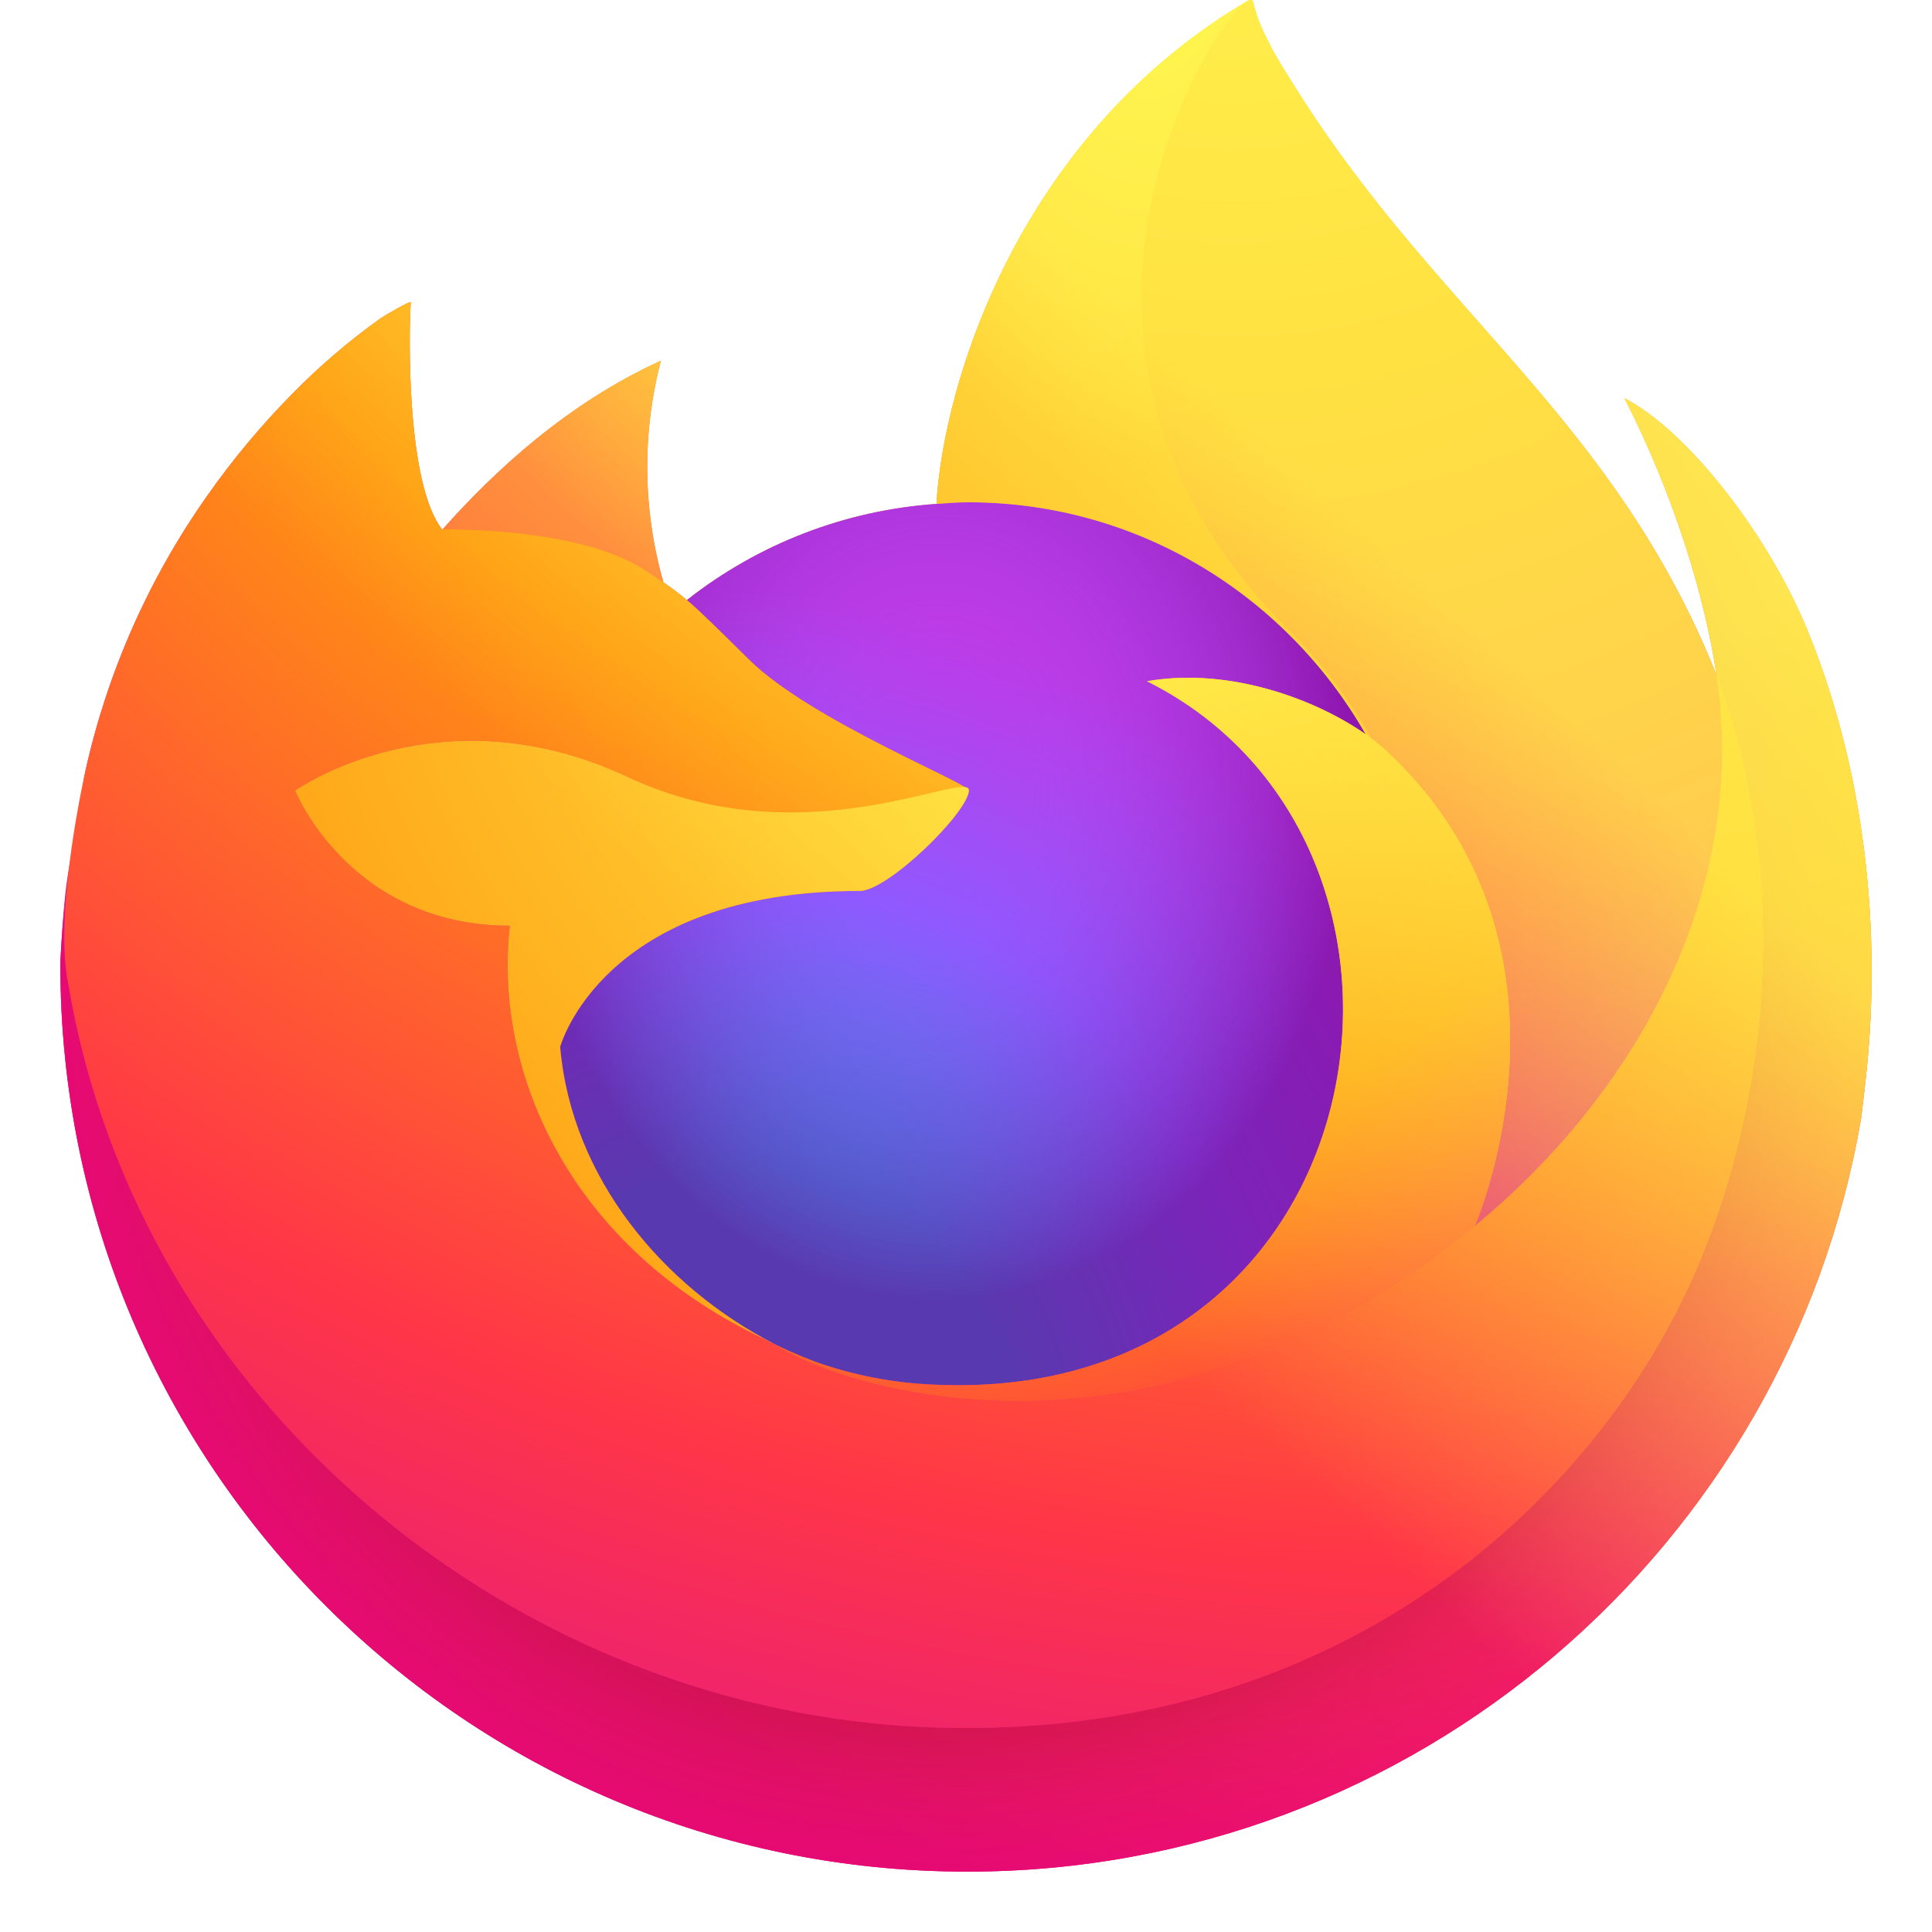
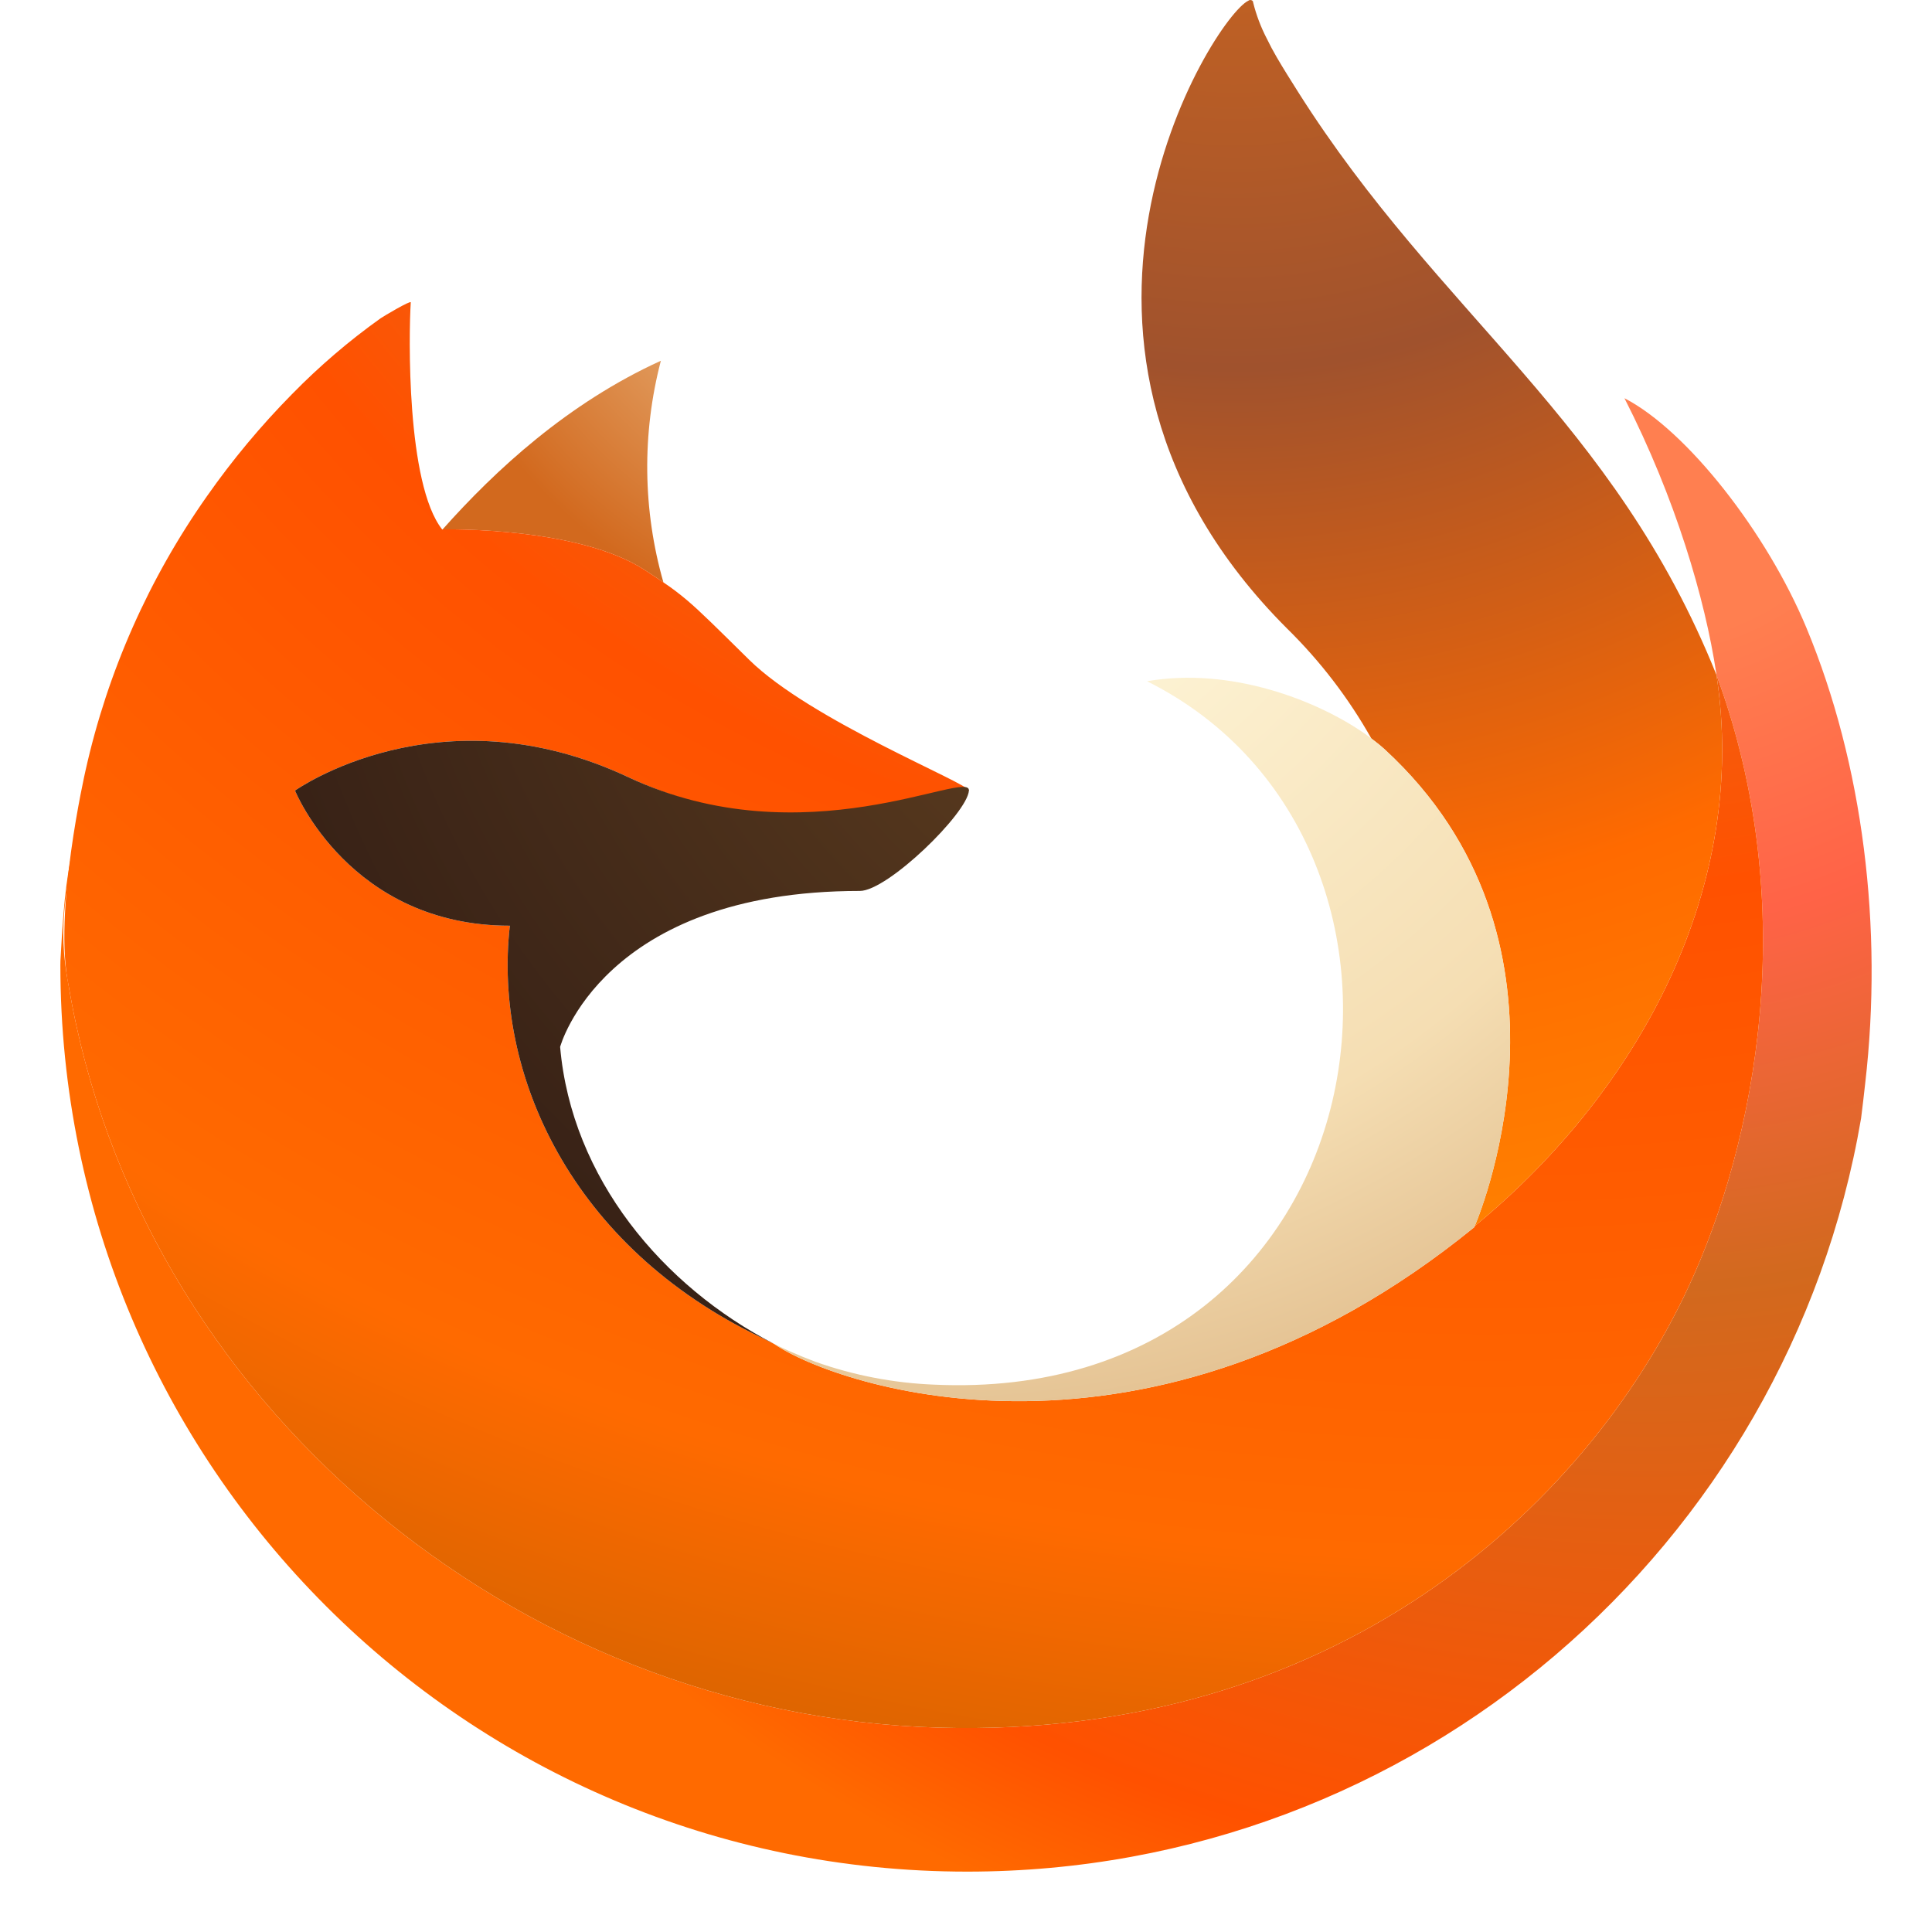
<svg xmlns="http://www.w3.org/2000/svg" width="512" height="512">
  <defs>
+     <radialGradient id="b" cx="87.4%" cy="-12.9%" r="128%" gradientTransform="matrix(.8 0 0 1 .178 .129)">
+       <stop offset=".13" stop-color="#FF7F50" />
+       <stop offset=".28" stop-color="#FF6347" />
+       <stop offset=".47" stop-color="#D2691E" />
+       <stop offset=".78" stop-color="#ff5100" />
+       <stop offset=".86" stop-color="#ff6a00" />
+     </radialGradient>
    <radialGradient id="g" cx="210%" cy="-100%" r="290%">
-       <stop offset=".1" stop-color="#ffe226" />
-       <stop offset=".79" stop-color="#ff7139" />
-     </radialGradient>
-     <radialGradient id="c" cx="49%" cy="40%" r="128%" gradientTransform="matrix(.82 0 0 1 .088 0)">
-       <stop offset=".3" stop-color="#960e18" />
-       <stop offset=".35" stop-color="#b11927" stop-opacity=".74" />
-       <stop offset=".43" stop-color="#db293d" stop-opacity=".34" />
-       <stop offset=".5" stop-color="#f5334b" stop-opacity=".09" />
-       <stop offset=".53" stop-color="#ff3750" stop-opacity="0" />
-     </radialGradient>
-     <radialGradient id="d" cx="48%" cy="-12%" r="140%">
-       <stop offset=".13" stop-color="#fff44f" />
-       <stop offset=".53" stop-color="#ff980e" />
-     </radialGradient>
-     <radialGradient id="e" cx="22.76%" cy="110.11%" r="100%">
-       <stop offset=".35" stop-color="#3a8ee6" />
-       <stop offset=".67" stop-color="#9059ff" />
-       <stop offset="1" stop-color="#c139e6" />
-     </radialGradient>
-     <radialGradient id="f" cx="52%" cy="33%" r="59%" gradientTransform="scale(.9 1)">
-       <stop offset=".21" stop-color="#9059ff" stop-opacity="0" />
-       <stop offset=".97" stop-color="#6e008b" stop-opacity=".6" />
-     </radialGradient>
-     <radialGradient id="b" cx="87.4%" cy="-12.9%" r="128%" gradientTransform="matrix(.8 0 0 1 .178 .129)">
-       <stop offset=".13" stop-color="#ffbd4f" />
-       <stop offset=".28" stop-color="#ff980e" />
-       <stop offset=".47" stop-color="#ff3750" />
-       <stop offset=".78" stop-color="#eb0878" />
-       <stop offset=".86" stop-color="#e50080" />
+       <stop offset=".1" stop-color="#F5DEB3" />
+       <stop offset=".79" stop-color="#D2691E" />
    </radialGradient>
    <radialGradient id="h" cx="84%" cy="-41%" r="180%">
-       <stop offset=".11" stop-color="#fff44f" />
-       <stop offset=".46" stop-color="#ff980e" />
-       <stop offset=".72" stop-color="#ff3647" />
-       <stop offset=".9" stop-color="#e31587" />
+       <stop offset=".11" stop-color="#CD853F" />
+       <stop offset=".46" stop-color="#ff5100" />
+       <stop offset=".72" stop-color="#ff6a00" />
+       <stop offset=".9" stop-color="#c06000" />
    </radialGradient>
    <radialGradient id="i" cx="16.1%" cy="-18.6%" r="348.8%" gradientTransform="scale(1 .47) rotate(84 .279 -.297)">
-       <stop offset="0" stop-color="#fff44f" />
-       <stop offset=".3" stop-color="#ff980e" />
-       <stop offset=".57" stop-color="#ff3647" />
-       <stop offset=".74" stop-color="#e31587" />
+       <stop offset="0" stop-color="#D2691E" />
+       <stop offset=".3" stop-color="#A0522D" />
+       <stop offset=".57" stop-color="#ff6a00" />
+       <stop offset=".74" stop-color="#ff8000" />
    </radialGradient>
    <radialGradient id="j" cx="18.9%" cy="-42.5%" r="238.4%">
-       <stop offset=".14" stop-color="#fff44f" />
-       <stop offset=".48" stop-color="#ff980e" />
-       <stop offset=".66" stop-color="#ff3647" />
-       <stop offset=".9" stop-color="#e31587" />
+       <stop offset=".14" stop-color="#FFF8DC" />
+       <stop offset=".48" stop-color="#F5DEB3" />
+       <stop offset=".66" stop-color="#DEB887" />
+       <stop offset=".9" stop-color="#D2691E" />
    </radialGradient>
    <radialGradient id="k" cx="159.3%" cy="-44.72%" r="313.1%">
-       <stop offset=".09" stop-color="#fff44f" />
-       <stop offset=".63" stop-color="#ff980e" />
+       <stop offset=".09" stop-color="#654321" />
+       <stop offset=".63" stop-color="#2F1B14" />
    </radialGradient>
-     <linearGradient id="a" x1="87.25%" y1="15.5%" x2="9.4%" y2="93.1%">
-       <stop offset=".05" stop-color="#fff44f" />
-       <stop offset=".37" stop-color="#ff980e" />
-       <stop offset=".53" stop-color="#ff3647" />
-       <stop offset=".7" stop-color="#e31587" />
-     </linearGradient>
-     <linearGradient id="l" x1="80%" y1="14%" x2="18%" y2="84%">
-       <stop offset=".17" stop-color="#fff44f" stop-opacity=".8" />
-       <stop offset=".6" stop-color="#fff44f" stop-opacity="0" />
-     </linearGradient>
  </defs>
  <path d="M478.711 166.353c-10.445-25.124-31.6-52.248-48.212-60.821 13.52 26.505 21.345 53.093 24.335 72.936 0 .039.015.136.047.4C427.706 111.135 381.627 83.823 344 24.355c-1.9-3.007-3.805-6.022-5.661-9.2a73.716 73.716 0 01-2.646-4.972A43.7 43.7 0 01332.1.677a.626.626 0 00-.546-.644.818.818 0 00-.451 0c-.034.012-.084.051-.12.065-.053.021-.12.069-.176.1.027-.036.083-.117.1-.136-60.37 35.356-80.85 100.761-82.732 133.484a120.249 120.249 0 00-66.142 25.488 71.355 71.355 0 00-6.225-4.7 111.338 111.338 0 01-.674-58.732c-24.688 11.241-43.89 29.01-57.85 44.7h-.111c-9.527-12.067-8.855-51.873-8.312-60.184-.114-.515-7.107 3.63-8.023 4.255a175.073 175.073 0 00-23.486 20.12 210.478 210.478 0 00-22.442 26.913c0 .012-.007.026-.011.038 0-.013.007-.026.011-.038a202.838 202.838 0 00-32.247 72.805c-.115.521-.212 1.061-.324 1.586-.452 2.116-2.08 12.7-2.365 15-.022.177-.032.347-.053.524a229.066 229.066 0 00-3.9 33.157c0 .41-.025.816-.025 1.227C16 388.418 123.6 496 256.324 496c118.865 0 217.56-86.288 236.882-199.63.407-3.076.733-6.168 1.092-9.271 4.777-41.21-.53-84.525-15.587-120.746zM201.716 354.447c1.124.537 2.18 1.124 3.334 1.639.048.033.114.07.163.1a126.191 126.191 0 01-3.497-1.739zm55.053-144.93zm198.131-30.59l-.032-.233c.012.085.027.174.04.259z" fill="url(#a)" />
  <path d="M478.711 166.353c-10.445-25.124-31.6-52.248-48.212-60.821 13.52 26.505 21.345 53.093 24.335 72.936 0-.058.011.048.036.226.012.085.027.174.04.259 22.675 61.47 10.322 123.978-7.479 162.175-27.539 59.1-94.215 119.67-198.576 116.716C136.1 454.651 36.766 370.988 18.223 261.41c-3.379-17.28 0-26.054 1.7-40.084-2.071 10.816-2.86 13.94-3.9 33.157 0 .41-.025.816-.025 1.227C16 388.418 123.6 496 256.324 496c118.865 0 217.56-86.288 236.882-199.63.407-3.076.733-6.168 1.092-9.271 4.777-41.21-.53-84.525-15.587-120.746z" fill="url(#b)" />
  <path d="M478.711 166.353c-10.445-25.124-31.6-52.248-48.212-60.821 13.52 26.505 21.345 53.093 24.335 72.936 0-.058.011.048.036.226.012.085.027.174.04.259 22.675 61.47 10.322 123.978-7.479 162.175-27.539 59.1-94.215 119.67-198.576 116.716C136.1 454.651 36.766 370.988 18.223 261.41c-3.379-17.28 0-26.054 1.7-40.084-2.071 10.816-2.86 13.94-3.9 33.157 0 .41-.025.816-.025 1.227C16 388.418 123.6 496 256.324 496c118.865 0 217.56-86.288 236.882-199.63.407-3.076.733-6.168 1.092-9.271 4.777-41.21-.53-84.525-15.587-120.746z" fill="url(#c)" />
  <path d="M361.922 194.6c.524.368 1 .734 1.493 1.1a130.706 130.706 0 00-22.31-29.112C266.4 91.892 321.516 4.626 330.811.194c.027-.036.083-.117.1-.136-60.37 35.356-80.85 100.761-82.732 133.484 2.8-.194 5.592-.429 8.442-.429 45.051 0 84.289 24.77 105.301 61.487z" fill="url(#d)" />
  <path d="M256.772 209.514c-.393 5.978-21.514 26.593-28.9 26.593-68.339 0-79.432 41.335-79.432 41.335 3.027 34.81 27.261 63.475 56.611 78.643 1.339.692 2.694 1.317 4.05 1.935a132.768 132.768 0 007.059 2.886 106.743 106.743 0 0031.271 6.031c119.78 5.618 142.986-143.194 56.545-186.408 22.137-3.85 45.115 5.053 57.947 14.067-21.012-36.714-60.25-61.484-105.3-61.484-2.85 0-5.641.235-8.442.429a120.249 120.249 0 00-66.142 25.488c3.664 3.1 7.8 7.244 16.514 15.828 16.302 16.067 58.13 32.705 58.219 34.657z" fill="url(#e)" />
  <path d="M256.772 209.514c-.393 5.978-21.514 26.593-28.9 26.593-68.339 0-79.432 41.335-79.432 41.335 3.027 34.81 27.261 63.475 56.611 78.643 1.339.692 2.694 1.317 4.05 1.935a132.768 132.768 0 007.059 2.886 106.743 106.743 0 0031.271 6.031c119.78 5.618 142.986-143.194 56.545-186.408 22.137-3.85 45.115 5.053 57.947 14.067-21.012-36.714-60.25-61.484-105.3-61.484-2.85 0-5.641.235-8.442.429a120.249 120.249 0 00-66.142 25.488c3.664 3.1 7.8 7.244 16.514 15.828 16.302 16.067 58.13 32.705 58.219 34.657z" fill="url(#f)" />
  <path d="M170.829 151.036a244.042 244.042 0 014.981 3.3 111.338 111.338 0 01-.674-58.732c-24.688 11.241-43.89 29.01-57.85 44.7 1.155-.033 36.014-.66 53.543 10.732z" fill="url(#g)" />
  <path d="M18.223 261.41C36.766 370.988 136.1 454.651 248.855 457.844c104.361 2.954 171.037-57.62 198.576-116.716 17.8-38.2 30.154-100.7 7.479-162.175l-.008-.026-.032-.233c-.025-.178-.04-.284-.036-.226 0 .039.015.136.047.4 8.524 55.661-19.79 109.584-64.051 146.044l-.133.313c-86.245 70.223-168.774 42.368-185.484 30.966a144.108 144.108 0 01-3.5-1.743c-50.282-24.029-71.054-69.838-66.6-109.124-42.457 0-56.934-35.809-56.934-35.809s38.119-27.179 88.358-3.541c46.53 21.893 90.228 3.543 90.233 3.541-.089-1.952-41.917-18.59-58.223-34.656-8.713-8.584-12.85-12.723-16.514-15.828a71.355 71.355 0 00-6.225-4.7 282.929 282.929 0 00-4.981-3.3c-17.528-11.392-52.388-10.765-53.543-10.735h-.111c-9.527-12.067-8.855-51.873-8.312-60.184-.114-.515-7.107 3.63-8.023 4.255a175.073 175.073 0 00-23.486 20.12 210.478 210.478 0 00-22.442 26.919c0 .012-.007.026-.011.038 0-.013.007-.026.011-.038a202.838 202.838 0 00-32.247 72.805c-.115.521-8.65 37.842-4.44 57.199z" fill="url(#h)" />
  <path d="M341.105 166.587a130.706 130.706 0 0122.31 29.112c1.323.994 2.559 1.985 3.608 2.952 54.482 50.2 25.936 121.2 23.807 126.26 44.261-36.46 72.575-90.383 64.051-146.044C427.706 111.135 381.627 83.823 344 24.355c-1.9-3.007-3.805-6.022-5.661-9.2a73.716 73.716 0 01-2.646-4.972A43.7 43.7 0 01332.1.677a.626.626 0 00-.546-.644.818.818 0 00-.451 0c-.034.012-.084.051-.12.065-.053.021-.12.069-.176.1-9.291 4.428-64.407 91.694 10.298 166.389z" fill="url(#i)" />
  <path d="M367.023 198.651c-1.049-.967-2.285-1.958-3.608-2.952-.489-.368-.969-.734-1.493-1.1-12.832-9.014-35.81-17.917-57.947-14.067 86.441 43.214 63.235 192.026-56.545 186.408a106.743 106.743 0 01-31.271-6.031 134.51 134.51 0 01-7.059-2.886c-1.356-.618-2.711-1.243-4.05-1.935.048.033.114.07.163.1 16.71 11.4 99.239 39.257 185.484-30.966l.133-.313c2.129-5.054 30.675-76.057-23.807-126.258z" fill="url(#j)" />
  <path d="M148.439 277.443s11.093-41.335 79.432-41.335c7.388 0 28.509-20.615 28.9-26.593s-43.7 18.352-90.233-3.541c-50.239-23.638-88.358 3.541-88.358 3.541s14.477 35.809 56.934 35.809c-4.453 39.286 16.319 85.1 66.6 109.124 1.124.537 2.18 1.124 3.334 1.639-29.348-15.169-53.582-43.834-56.609-78.644z" fill="url(#k)" />
  <path d="M478.711 166.353c-10.445-25.124-31.6-52.248-48.212-60.821 13.52 26.505 21.345 53.093 24.335 72.936 0 .039.015.136.047.4C427.706 111.135 381.627 83.823 344 24.355c-1.9-3.007-3.805-6.022-5.661-9.2a73.716 73.716 0 01-2.646-4.972A43.7 43.7 0 01332.1.677a.626.626 0 00-.546-.644.818.818 0 00-.451 0c-.034.012-.084.051-.12.065-.053.021-.12.069-.176.1.027-.036.083-.117.1-.136-60.37 35.356-80.85 100.761-82.732 133.484 2.8-.194 5.592-.429 8.442-.429 45.053 0 84.291 24.77 105.3 61.484-12.832-9.014-35.81-17.917-57.947-14.067 86.441 43.214 63.235 192.026-56.545 186.408a106.743 106.743 0 01-31.271-6.031 134.51 134.51 0 01-7.059-2.886c-1.356-.618-2.711-1.243-4.05-1.935.048.033.114.07.163.1a144.108 144.108 0 01-3.5-1.743c1.124.537 2.18 1.124 3.334 1.639-29.35-15.168-53.584-43.833-56.611-78.643 0 0 11.093-41.335 79.432-41.335 7.388 0 28.509-20.615 28.9-26.593-.089-1.952-41.917-18.59-58.223-34.656-8.713-8.584-12.85-12.723-16.514-15.828a71.355 71.355 0 00-6.225-4.7 111.338 111.338 0 01-.674-58.732c-24.688 11.241-43.89 29.01-57.85 44.7h-.111c-9.527-12.067-8.855-51.873-8.312-60.184-.114-.515-7.107 3.63-8.023 4.255a175.073 175.073 0 00-23.486 20.12 210.478 210.478 0 00-22.435 26.916c0 .012-.007.026-.011.038 0-.013.007-.026.011-.038a202.838 202.838 0 00-32.247 72.805c-.115.521-.212 1.061-.324 1.586-.452 2.116-2.486 12.853-2.77 15.156-.022.177.021-.176 0 0a279.565 279.565 0 00-3.544 33.53c0 .41-.025.816-.025 1.227C16 388.418 123.6 496 256.324 496c118.865 0 217.56-86.288 236.882-199.63.407-3.076.733-6.168 1.092-9.271 4.777-41.21-.53-84.525-15.587-120.746zm-23.841 12.341c.012.085.027.174.04.259l-.008-.026-.032-.233z" fill="url(#l)" />
</svg>
